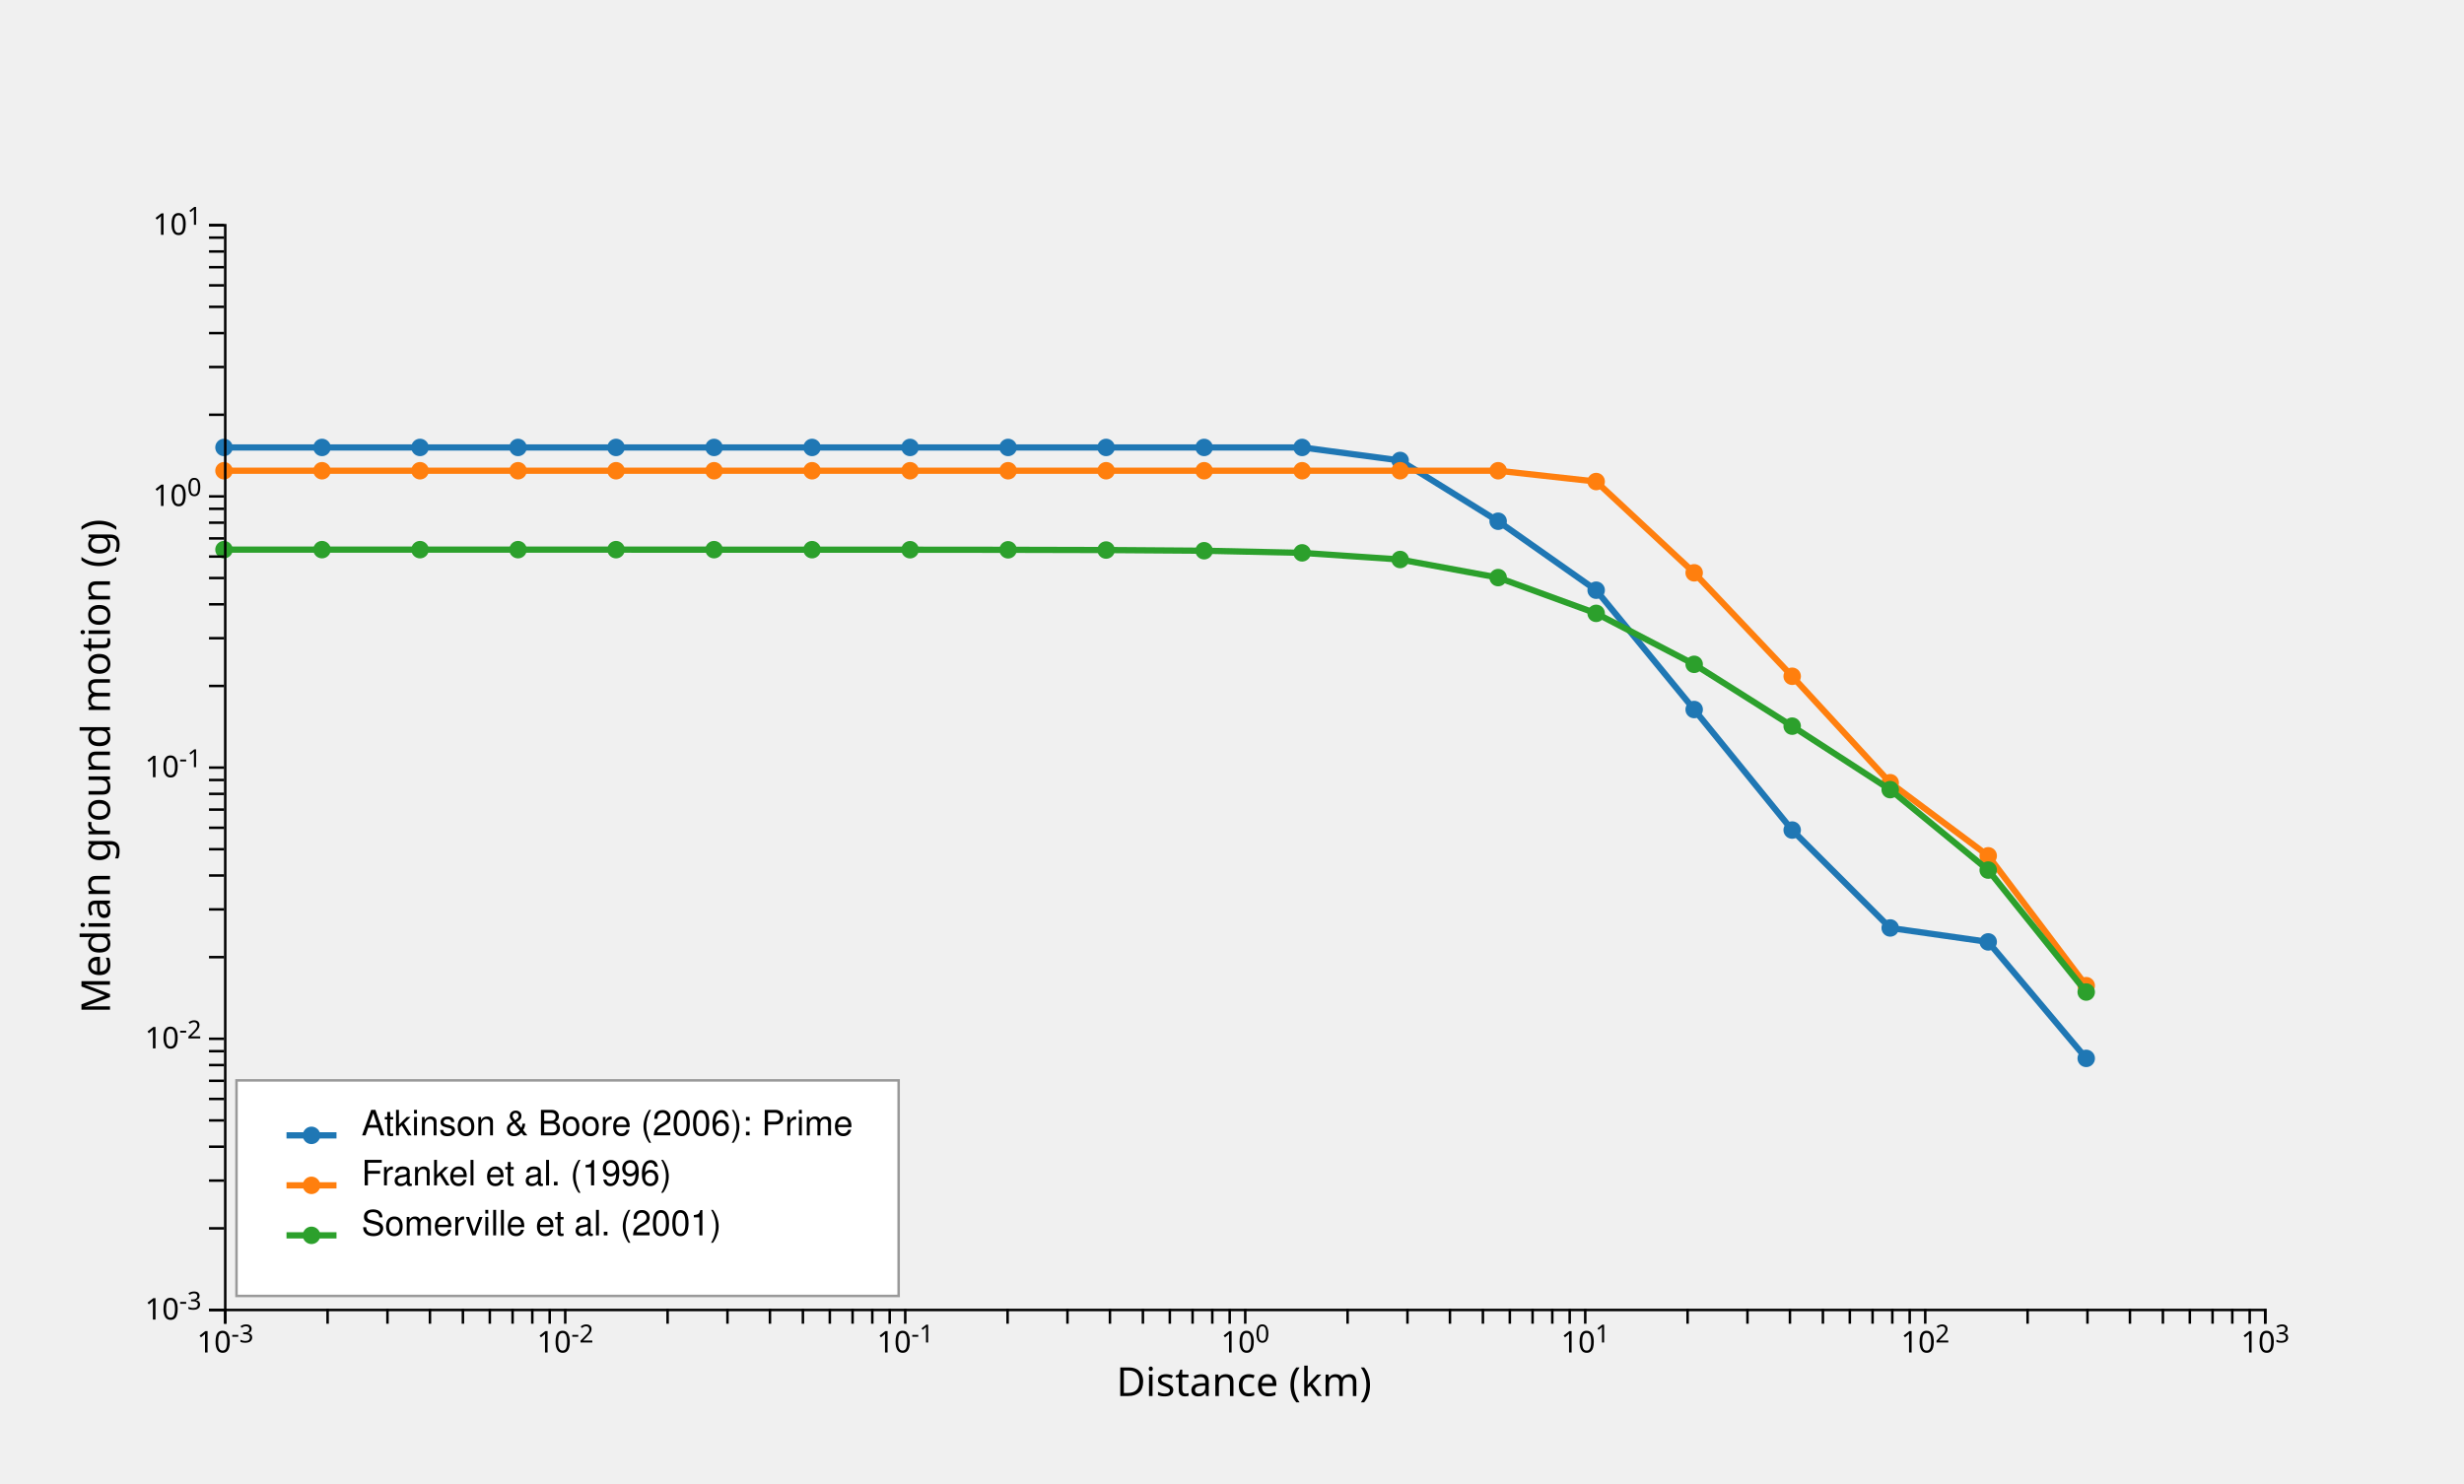
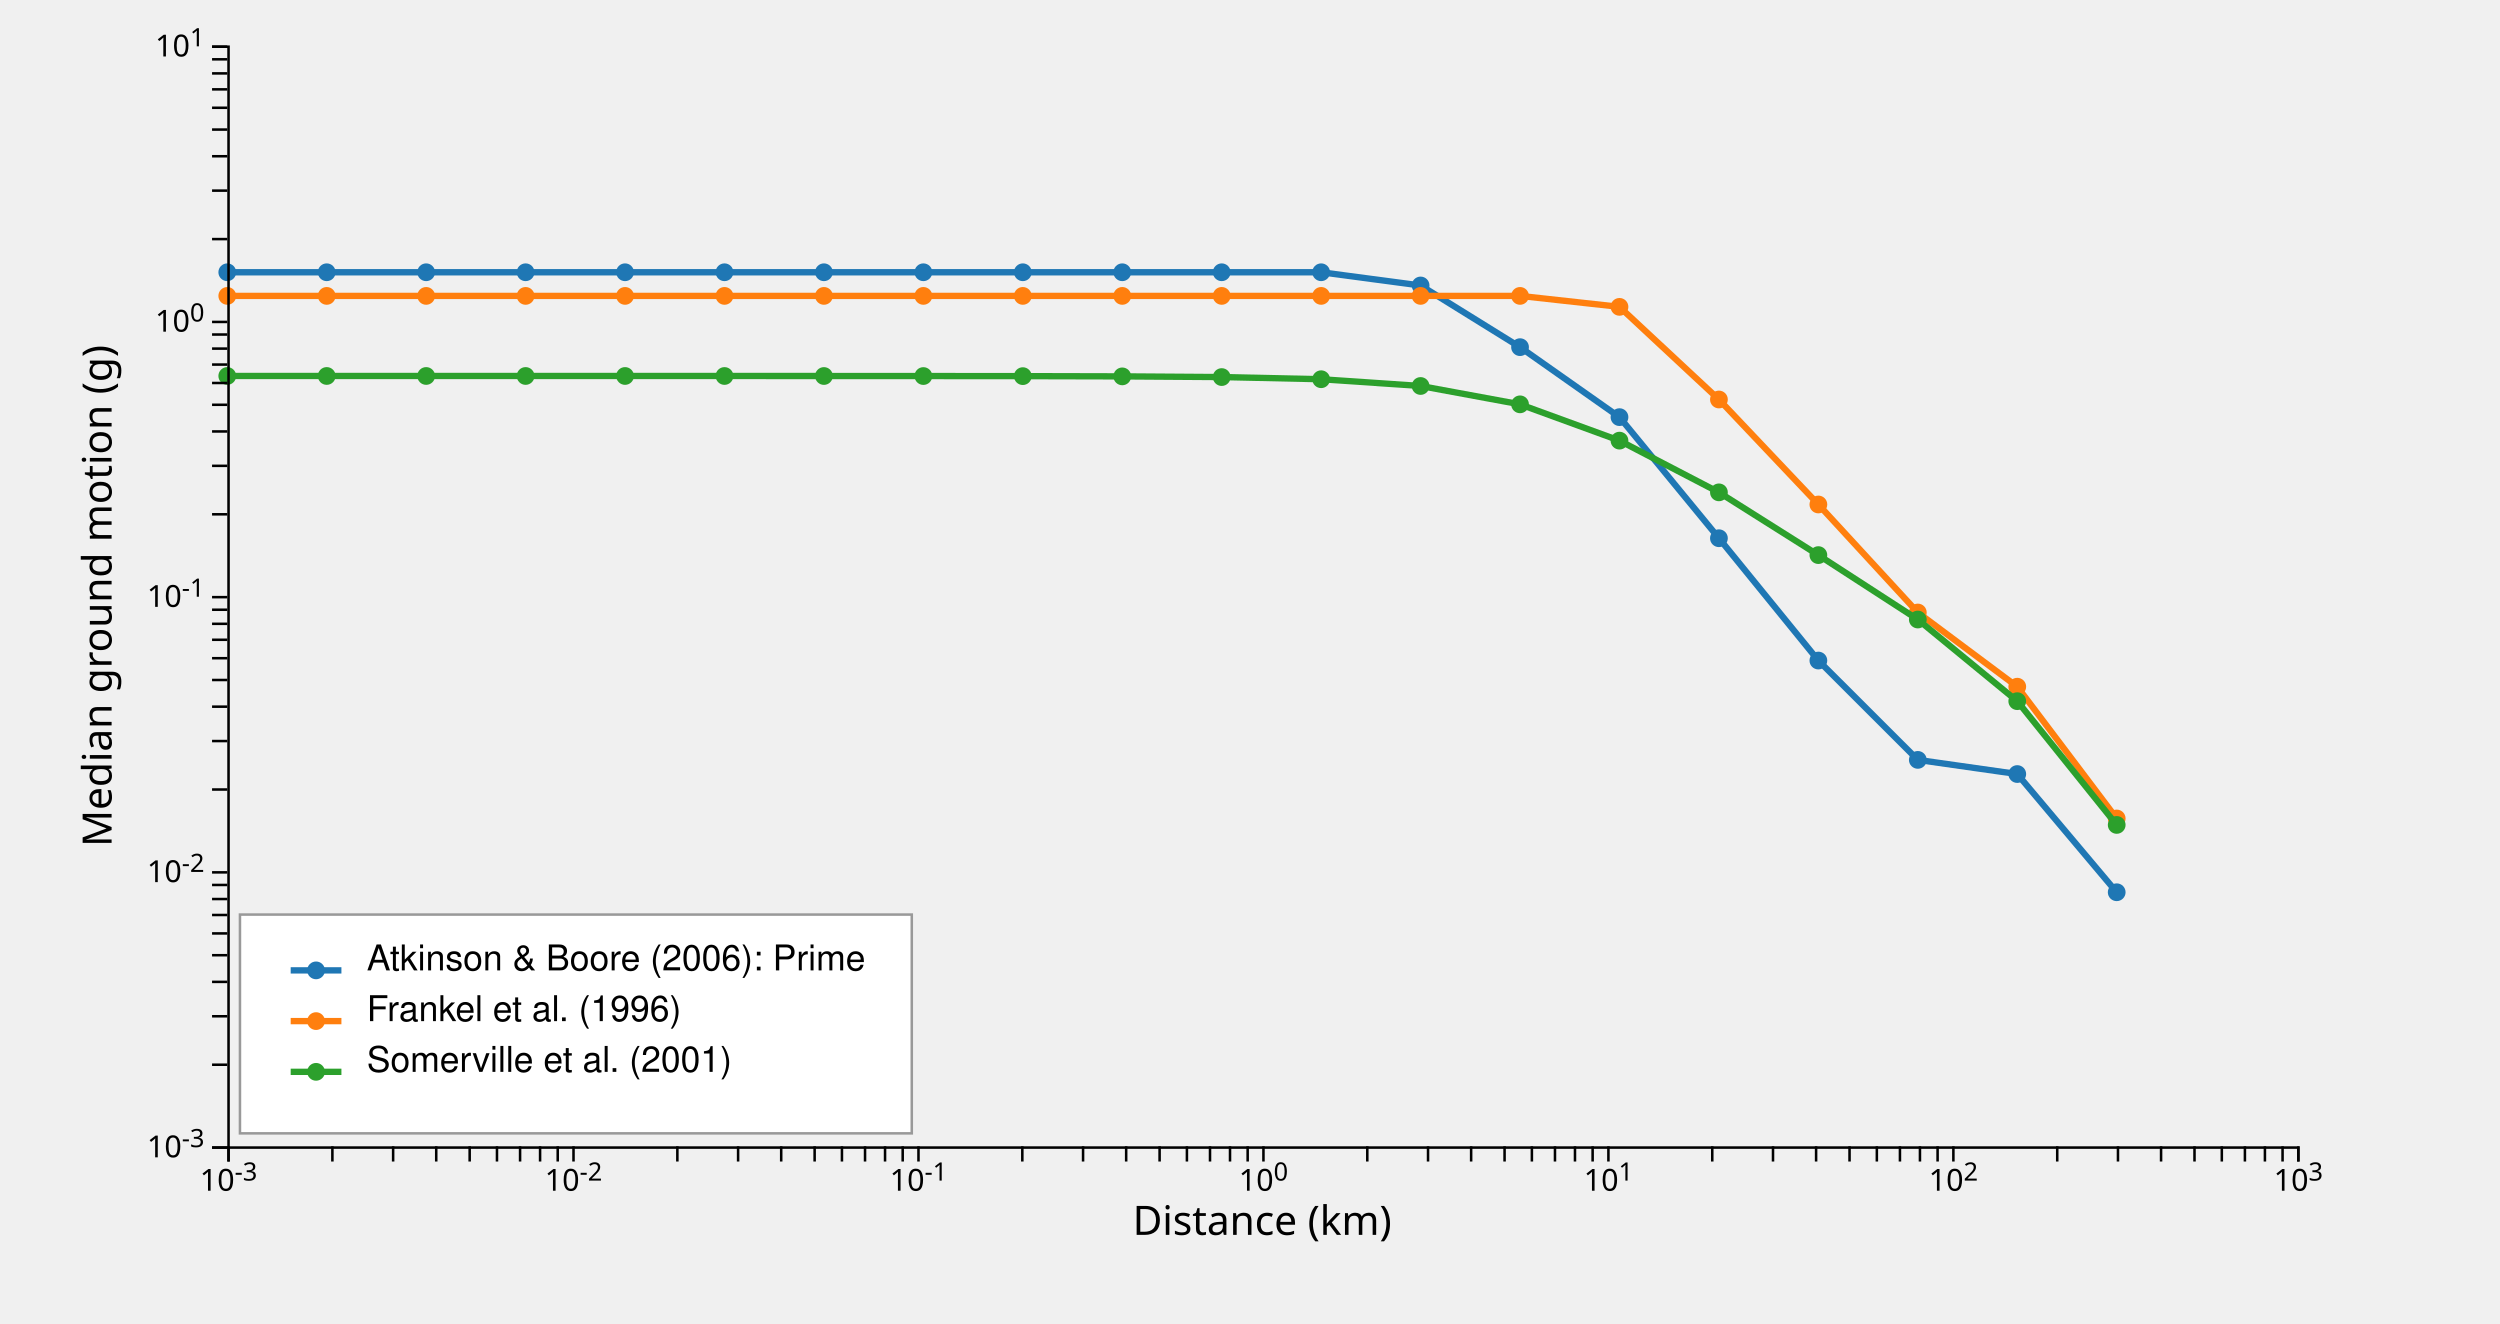
- <svg xmlns="http://www.w3.org/2000/svg" class="plot" version="1.1" height="636" width="1056" style="font-family: &quot;Helvetica Neue&quot;, Helvetica, Arial, sans-serif;">
-   <g class="plot" transform="translate(96,96) scale(1.071429)">
+ <svg xmlns="http://www.w3.org/2000/svg" class="plot" version="1.1" height="559.2" width="1056" style="font-family: &quot;Helvetica Neue&quot;, Helvetica, Arial, sans-serif;">
+   <g class="plot" transform="translate(96,19.2) scale(1.071429)">
    <g class="all-data">
      <g class="data" id="AB_06_PRIME" style="cursor: pointer;">
        <path class="line" d="M0,89.416L39.205,89.416L78.409,89.416L117.614,89.416L156.819,89.416L196.023,89.416L235.228,89.416L274.433,89.416L313.637,89.416L352.842,89.416L392.047,89.416L431.251,89.416L470.456,94.626L509.661,118.942L548.865,146.532L588.07,194.272L627.275,242.494L666.479,281.658L705.684,287.239L744.888,333.841" id="AB_06_PRIME" stroke="#1f77b4" stroke-width="2.5" fill="none" style="shape-rendering: geometricPrecision;" />
        <circle class="dot" id="AB_06_PRIME" cx="0" cy="89.416" r="3.5" fill="rgb(31, 119, 180)" />
        <circle class="dot" id="AB_06_PRIME" cx="39.205" cy="89.416" r="3.5" fill="rgb(31, 119, 180)" />
        <circle class="dot" id="AB_06_PRIME" cx="78.409" cy="89.416" r="3.5" fill="rgb(31, 119, 180)" />
        <circle class="dot" id="AB_06_PRIME" cx="117.614" cy="89.416" r="3.5" fill="rgb(31, 119, 180)" />
        <circle class="dot" id="AB_06_PRIME" cx="156.819" cy="89.416" r="3.5" fill="rgb(31, 119, 180)" />
        <circle class="dot" id="AB_06_PRIME" cx="196.023" cy="89.416" r="3.5" fill="rgb(31, 119, 180)" />
        <circle class="dot" id="AB_06_PRIME" cx="235.228" cy="89.416" r="3.5" fill="rgb(31, 119, 180)" />
        <circle class="dot" id="AB_06_PRIME" cx="274.433" cy="89.416" r="3.5" fill="rgb(31, 119, 180)" />
        <circle class="dot" id="AB_06_PRIME" cx="313.637" cy="89.416" r="3.5" fill="rgb(31, 119, 180)" />
        <circle class="dot" id="AB_06_PRIME" cx="352.842" cy="89.416" r="3.5" fill="rgb(31, 119, 180)" />
        <circle class="dot" id="AB_06_PRIME" cx="392.047" cy="89.416" r="3.5" fill="rgb(31, 119, 180)" />
        <circle class="dot" id="AB_06_PRIME" cx="431.251" cy="89.416" r="3.5" fill="rgb(31, 119, 180)" />
        <circle class="dot" id="AB_06_PRIME" cx="470.456" cy="94.626" r="3.5" fill="rgb(31, 119, 180)" />
        <circle class="dot" id="AB_06_PRIME" cx="509.661" cy="118.942" r="3.5" fill="rgb(31, 119, 180)" />
        <circle class="dot" id="AB_06_PRIME" cx="548.865" cy="146.532" r="3.5" fill="rgb(31, 119, 180)" />
        <circle class="dot" id="AB_06_PRIME" cx="588.07" cy="194.272" r="3.5" fill="rgb(31, 119, 180)" />
        <circle class="dot" id="AB_06_PRIME" cx="627.275" cy="242.494" r="3.5" fill="rgb(31, 119, 180)" />
        <circle class="dot" id="AB_06_PRIME" cx="666.479" cy="281.658" r="3.5" fill="rgb(31, 119, 180)" />
        <circle class="dot" id="AB_06_PRIME" cx="705.684" cy="287.239" r="3.5" fill="rgb(31, 119, 180)" />
        <circle class="dot" id="AB_06_PRIME" cx="744.888" cy="333.841" r="3.5" fill="rgb(31, 119, 180)" />
      </g>
      <g class="data" id="FRANKEL_96" style="cursor: pointer;">
        <path class="line" d="M0,98.735L39.205,98.735L78.409,98.735L117.614,98.735L156.819,98.735L196.023,98.735L235.228,98.735L274.433,98.735L313.637,98.735L352.842,98.735L392.047,98.735L431.251,98.735L470.456,98.735L509.661,98.735L548.865,103.059L588.07,139.576L627.275,180.967L666.479,223.555L705.684,252.8L744.888,304.757" id="FRANKEL_96" stroke="#ff7f0e" stroke-width="2.5" fill="none" style="shape-rendering: geometricPrecision;" />
        <circle class="dot" id="FRANKEL_96" cx="0" cy="98.735" r="3.5" fill="rgb(255, 127, 14)" />
        <circle class="dot" id="FRANKEL_96" cx="39.205" cy="98.735" r="3.5" fill="rgb(255, 127, 14)" />
        <circle class="dot" id="FRANKEL_96" cx="78.409" cy="98.735" r="3.5" fill="rgb(255, 127, 14)" />
        <circle class="dot" id="FRANKEL_96" cx="117.614" cy="98.735" r="3.5" fill="rgb(255, 127, 14)" />
        <circle class="dot" id="FRANKEL_96" cx="156.819" cy="98.735" r="3.5" fill="rgb(255, 127, 14)" />
        <circle class="dot" id="FRANKEL_96" cx="196.023" cy="98.735" r="3.5" fill="rgb(255, 127, 14)" />
        <circle class="dot" id="FRANKEL_96" cx="235.228" cy="98.735" r="3.5" fill="rgb(255, 127, 14)" />
        <circle class="dot" id="FRANKEL_96" cx="274.433" cy="98.735" r="3.5" fill="rgb(255, 127, 14)" />
        <circle class="dot" id="FRANKEL_96" cx="313.637" cy="98.735" r="3.5" fill="rgb(255, 127, 14)" />
        <circle class="dot" id="FRANKEL_96" cx="352.842" cy="98.735" r="3.5" fill="rgb(255, 127, 14)" />
        <circle class="dot" id="FRANKEL_96" cx="392.047" cy="98.735" r="3.5" fill="rgb(255, 127, 14)" />
        <circle class="dot" id="FRANKEL_96" cx="431.251" cy="98.735" r="3.5" fill="rgb(255, 127, 14)" />
        <circle class="dot" id="FRANKEL_96" cx="470.456" cy="98.735" r="3.5" fill="rgb(255, 127, 14)" />
        <circle class="dot" id="FRANKEL_96" cx="509.661" cy="98.735" r="3.5" fill="rgb(255, 127, 14)" />
        <circle class="dot" id="FRANKEL_96" cx="548.865" cy="103.059" r="3.5" fill="rgb(255, 127, 14)" />
        <circle class="dot" id="FRANKEL_96" cx="588.07" cy="139.576" r="3.5" fill="rgb(255, 127, 14)" />
        <circle class="dot" id="FRANKEL_96" cx="627.275" cy="180.967" r="3.5" fill="rgb(255, 127, 14)" />
        <circle class="dot" id="FRANKEL_96" cx="666.479" cy="223.555" r="3.5" fill="rgb(255, 127, 14)" />
        <circle class="dot" id="FRANKEL_96" cx="705.684" cy="252.8" r="3.5" fill="rgb(255, 127, 14)" />
        <circle class="dot" id="FRANKEL_96" cx="744.888" cy="304.757" r="3.5" fill="rgb(255, 127, 14)" />
      </g>
      <g class="data" id="SOMERVILLE_01" style="cursor: pointer;">
        <path class="line" d="M0,130.302L39.205,130.302L78.409,130.303L117.614,130.304L156.819,130.305L196.023,130.309L235.228,130.316L274.433,130.331L313.637,130.367L352.842,130.462L392.047,130.735L431.251,131.586L470.456,134.25L509.661,141.487L548.865,155.797L588.07,176.187L627.275,200.923L666.479,226.321L705.684,258.509L744.888,307.297" id="SOMERVILLE_01" stroke="#2ca02c" stroke-width="2.5" fill="none" style="shape-rendering: geometricPrecision;" />
        <circle class="dot" id="SOMERVILLE_01" cx="0" cy="130.302" r="3.5" fill="rgb(44, 160, 44)" />
        <circle class="dot" id="SOMERVILLE_01" cx="39.205" cy="130.302" r="3.5" fill="rgb(44, 160, 44)" />
        <circle class="dot" id="SOMERVILLE_01" cx="78.409" cy="130.303" r="3.5" fill="rgb(44, 160, 44)" />
        <circle class="dot" id="SOMERVILLE_01" cx="117.614" cy="130.304" r="3.5" fill="rgb(44, 160, 44)" />
        <circle class="dot" id="SOMERVILLE_01" cx="156.819" cy="130.305" r="3.5" fill="rgb(44, 160, 44)" />
        <circle class="dot" id="SOMERVILLE_01" cx="196.023" cy="130.309" r="3.5" fill="rgb(44, 160, 44)" />
        <circle class="dot" id="SOMERVILLE_01" cx="235.228" cy="130.316" r="3.5" fill="rgb(44, 160, 44)" />
        <circle class="dot" id="SOMERVILLE_01" cx="274.433" cy="130.331" r="3.5" fill="rgb(44, 160, 44)" />
        <circle class="dot" id="SOMERVILLE_01" cx="313.637" cy="130.367" r="3.5" fill="rgb(44, 160, 44)" />
        <circle class="dot" id="SOMERVILLE_01" cx="352.842" cy="130.462" r="3.5" fill="rgb(44, 160, 44)" />
        <circle class="dot" id="SOMERVILLE_01" cx="392.047" cy="130.735" r="3.5" fill="rgb(44, 160, 44)" />
        <circle class="dot" id="SOMERVILLE_01" cx="431.251" cy="131.586" r="3.5" fill="rgb(44, 160, 44)" />
        <circle class="dot" id="SOMERVILLE_01" cx="470.456" cy="134.25" r="3.5" fill="rgb(44, 160, 44)" />
        <circle class="dot" id="SOMERVILLE_01" cx="509.661" cy="141.487" r="3.5" fill="rgb(44, 160, 44)" />
        <circle class="dot" id="SOMERVILLE_01" cx="548.865" cy="155.797" r="3.5" fill="rgb(44, 160, 44)" />
        <circle class="dot" id="SOMERVILLE_01" cx="588.07" cy="176.187" r="3.5" fill="rgb(44, 160, 44)" />
        <circle class="dot" id="SOMERVILLE_01" cx="627.275" cy="200.923" r="3.5" fill="rgb(44, 160, 44)" />
        <circle class="dot" id="SOMERVILLE_01" cx="666.479" cy="226.321" r="3.5" fill="rgb(44, 160, 44)" />
        <circle class="dot" id="SOMERVILLE_01" cx="705.684" cy="258.509" r="3.5" fill="rgb(44, 160, 44)" />
        <circle class="dot" id="SOMERVILLE_01" cx="744.888" cy="307.297" r="3.5" fill="rgb(44, 160, 44)" />
      </g>
    </g>
    <g class="x-axis">
      <g class="x-tick" transform="translate(0,434)" fill="none" font-size="10" font-family="sans-serif" text-anchor="middle" style="font-size: 12px;">
        <text class="x-label" fill="black" text-anchor="middle" alignment-baseline="middle" x="408" y="34.922" style="font-size: 16px; font-weight: 500;">Distance (km)</text>
        <path class="domain" stroke="#000" d="M0.5,6V0.5H816.5V6" />
        <g class="tick" opacity="1" transform="translate(0.5,0)">
          <line stroke="#000" y2="6" />
          <text fill="#000" y="9" dy="0.71em">10<tspan font-size="10" style="baseline-shift: super;">-3</tspan>
          </text>
        </g>
        <g class="tick" opacity="1" transform="translate(41.44008,0)">
          <line stroke="#000" y2="6" />
          <text fill="#000" y="9" dy="0.71em" />
        </g>
        <g class="tick" opacity="1" transform="translate(65.38849,0)">
          <line stroke="#000" y2="6" />
          <text fill="#000" y="9" dy="0.71em" />
        </g>
        <g class="tick" opacity="1" transform="translate(82.38016,0)">
          <line stroke="#000" y2="6" />
          <text fill="#000" y="9" dy="0.71em" />
        </g>
        <g class="tick" opacity="1" transform="translate(95.55992,0)">
          <line stroke="#000" y2="6" />
          <text fill="#000" y="9" dy="0.71em" />
        </g>
        <g class="tick" opacity="1" transform="translate(106.3286,0)">
          <line stroke="#000" y2="6" />
          <text fill="#000" y="9" dy="0.71em" />
        </g>
        <g class="tick" opacity="1" transform="translate(115.4333,0)">
          <line stroke="#000" y2="6" />
          <text fill="#000" y="9" dy="0.71em" />
        </g>
        <g class="tick" opacity="1" transform="translate(123.3202,0)">
          <line stroke="#000" y2="6" />
          <text fill="#000" y="9" dy="0.71em" />
        </g>
        <g class="tick" opacity="1" transform="translate(130.277,0)">
          <line stroke="#000" y2="6" />
          <text fill="#000" y="9" dy="0.71em" />
        </g>
        <g class="tick" opacity="1" transform="translate(136.5,0)">
          <line stroke="#000" y2="6" />
          <text fill="#000" y="9" dy="0.71em">10<tspan font-size="10" style="baseline-shift: super;">-2</tspan>
          </text>
        </g>
        <g class="tick" opacity="1" transform="translate(177.4401,0)">
          <line stroke="#000" y2="6" />
          <text fill="#000" y="9" dy="0.71em" />
        </g>
        <g class="tick" opacity="1" transform="translate(201.3885,0)">
          <line stroke="#000" y2="6" />
          <text fill="#000" y="9" dy="0.71em" />
        </g>
        <g class="tick" opacity="1" transform="translate(218.3802,0)">
          <line stroke="#000" y2="6" />
          <text fill="#000" y="9" dy="0.71em" />
        </g>
        <g class="tick" opacity="1" transform="translate(231.5599,0)">
          <line stroke="#000" y2="6" />
          <text fill="#000" y="9" dy="0.71em" />
        </g>
        <g class="tick" opacity="1" transform="translate(242.3286,0)">
          <line stroke="#000" y2="6" />
          <text fill="#000" y="9" dy="0.71em" />
        </g>
        <g class="tick" opacity="1" transform="translate(251.4333,0)">
          <line stroke="#000" y2="6" />
          <text fill="#000" y="9" dy="0.71em" />
        </g>
        <g class="tick" opacity="1" transform="translate(259.3202,0)">
          <line stroke="#000" y2="6" />
          <text fill="#000" y="9" dy="0.71em" />
        </g>
        <g class="tick" opacity="1" transform="translate(266.277,0)">
          <line stroke="#000" y2="6" />
          <text fill="#000" y="9" dy="0.71em" />
        </g>
        <g class="tick" opacity="1" transform="translate(272.5,0)">
          <line stroke="#000" y2="6" />
          <text fill="#000" y="9" dy="0.71em">10<tspan font-size="10" style="baseline-shift: super;">-1</tspan>
          </text>
        </g>
        <g class="tick" opacity="1" transform="translate(313.4401,0)">
          <line stroke="#000" y2="6" />
          <text fill="#000" y="9" dy="0.71em" />
        </g>
        <g class="tick" opacity="1" transform="translate(337.3885,0)">
          <line stroke="#000" y2="6" />
          <text fill="#000" y="9" dy="0.71em" />
        </g>
        <g class="tick" opacity="1" transform="translate(354.3802,0)">
          <line stroke="#000" y2="6" />
          <text fill="#000" y="9" dy="0.71em" />
        </g>
        <g class="tick" opacity="1" transform="translate(367.5599,0)">
          <line stroke="#000" y2="6" />
          <text fill="#000" y="9" dy="0.71em" />
        </g>
        <g class="tick" opacity="1" transform="translate(378.3286,0)">
          <line stroke="#000" y2="6" />
          <text fill="#000" y="9" dy="0.71em" />
        </g>
        <g class="tick" opacity="1" transform="translate(387.4333,0)">
          <line stroke="#000" y2="6" />
          <text fill="#000" y="9" dy="0.71em" />
        </g>
        <g class="tick" opacity="1" transform="translate(395.3202,0)">
          <line stroke="#000" y2="6" />
          <text fill="#000" y="9" dy="0.71em" />
        </g>
        <g class="tick" opacity="1" transform="translate(402.277,0)">
          <line stroke="#000" y2="6" />
          <text fill="#000" y="9" dy="0.71em" />
        </g>
        <g class="tick" opacity="1" transform="translate(408.5,0)">
          <line stroke="#000" y2="6" />
          <text fill="#000" y="9" dy="0.71em">10<tspan font-size="10" style="baseline-shift: super;">0</tspan>
          </text>
        </g>
        <g class="tick" opacity="1" transform="translate(449.4401,0)">
          <line stroke="#000" y2="6" />
          <text fill="#000" y="9" dy="0.71em" />
        </g>
        <g class="tick" opacity="1" transform="translate(473.3885,0)">
          <line stroke="#000" y2="6" />
          <text fill="#000" y="9" dy="0.71em" />
        </g>
        <g class="tick" opacity="1" transform="translate(490.3802,0)">
          <line stroke="#000" y2="6" />
          <text fill="#000" y="9" dy="0.71em" />
        </g>
        <g class="tick" opacity="1" transform="translate(503.5599,0)">
          <line stroke="#000" y2="6" />
          <text fill="#000" y="9" dy="0.71em" />
        </g>
        <g class="tick" opacity="1" transform="translate(514.3286,0)">
          <line stroke="#000" y2="6" />
          <text fill="#000" y="9" dy="0.71em" />
        </g>
        <g class="tick" opacity="1" transform="translate(523.4333,0)">
          <line stroke="#000" y2="6" />
          <text fill="#000" y="9" dy="0.71em" />
        </g>
        <g class="tick" opacity="1" transform="translate(531.3202,0)">
          <line stroke="#000" y2="6" />
          <text fill="#000" y="9" dy="0.71em" />
        </g>
        <g class="tick" opacity="1" transform="translate(538.277,0)">
          <line stroke="#000" y2="6" />
          <text fill="#000" y="9" dy="0.71em" />
        </g>
        <g class="tick" opacity="1" transform="translate(544.5,0)">
          <line stroke="#000" y2="6" />
          <text fill="#000" y="9" dy="0.71em">10<tspan font-size="10" style="baseline-shift: super;">1</tspan>
          </text>
        </g>
        <g class="tick" opacity="1" transform="translate(585.4401,0)">
          <line stroke="#000" y2="6" />
          <text fill="#000" y="9" dy="0.71em" />
        </g>
        <g class="tick" opacity="1" transform="translate(609.3885,0)">
          <line stroke="#000" y2="6" />
          <text fill="#000" y="9" dy="0.71em" />
        </g>
        <g class="tick" opacity="1" transform="translate(626.3802,0)">
          <line stroke="#000" y2="6" />
          <text fill="#000" y="9" dy="0.71em" />
        </g>
        <g class="tick" opacity="1" transform="translate(639.5599,0)">
          <line stroke="#000" y2="6" />
          <text fill="#000" y="9" dy="0.71em" />
        </g>
        <g class="tick" opacity="1" transform="translate(650.3286,0)">
          <line stroke="#000" y2="6" />
          <text fill="#000" y="9" dy="0.71em" />
        </g>
        <g class="tick" opacity="1" transform="translate(659.4333,0)">
          <line stroke="#000" y2="6" />
          <text fill="#000" y="9" dy="0.71em" />
        </g>
        <g class="tick" opacity="1" transform="translate(667.3202,0)">
          <line stroke="#000" y2="6" />
          <text fill="#000" y="9" dy="0.71em" />
        </g>
        <g class="tick" opacity="1" transform="translate(674.277,0)">
          <line stroke="#000" y2="6" />
          <text fill="#000" y="9" dy="0.71em" />
        </g>
        <g class="tick" opacity="1" transform="translate(680.5,0)">
          <line stroke="#000" y2="6" />
          <text fill="#000" y="9" dy="0.71em">10<tspan font-size="10" style="baseline-shift: super;">2</tspan>
          </text>
        </g>
        <g class="tick" opacity="1" transform="translate(721.4401,0)">
          <line stroke="#000" y2="6" />
          <text fill="#000" y="9" dy="0.71em" />
        </g>
        <g class="tick" opacity="1" transform="translate(745.3885,0)">
          <line stroke="#000" y2="6" />
          <text fill="#000" y="9" dy="0.71em" />
        </g>
        <g class="tick" opacity="1" transform="translate(762.3802,0)">
          <line stroke="#000" y2="6" />
          <text fill="#000" y="9" dy="0.71em" />
        </g>
        <g class="tick" opacity="1" transform="translate(775.5599,0)">
          <line stroke="#000" y2="6" />
          <text fill="#000" y="9" dy="0.71em" />
        </g>
        <g class="tick" opacity="1" transform="translate(786.3286,0)">
          <line stroke="#000" y2="6" />
          <text fill="#000" y="9" dy="0.71em" />
        </g>
        <g class="tick" opacity="1" transform="translate(795.4333,0)">
          <line stroke="#000" y2="6" />
          <text fill="#000" y="9" dy="0.71em" />
        </g>
        <g class="tick" opacity="1" transform="translate(803.3202,0)">
          <line stroke="#000" y2="6" />
          <text fill="#000" y="9" dy="0.71em" />
        </g>
        <g class="tick" opacity="1" transform="translate(810.277,0)">
          <line stroke="#000" y2="6" />
          <text fill="#000" y="9" dy="0.71em" />
        </g>
        <g class="tick" opacity="1" transform="translate(816.5,0)">
          <line stroke="#000" y2="6" />
          <text fill="#000" y="9" dy="0.71em">10<tspan font-size="10" style="baseline-shift: super;">3</tspan>
          </text>
        </g>
      </g>
    </g>
    <g class="y-axis">
      <g class="y-tick" fill="none" font-size="10" font-family="sans-serif" text-anchor="end" style="font-size: 12px;">
        <text class="y-label" fill="black" transform="rotate(-90)" alignment-baseline="middle" text-anchor="middle" x="-217" y="-45.602" style="font-size: 16px; font-weight: 500;">Median ground motion (g)</text>
        <path class="domain" stroke="#000" d="M-6,434.5H0.5V0.5H-6" />
        <g class="tick" opacity="1" transform="translate(0,434.5)">
          <line stroke="#000" x2="-6" />
          <text fill="#000" x="-9" dy="0.32em">10<tspan font-size="10" style="baseline-shift: super;">-3</tspan>
          </text>
        </g>
        <g class="tick" opacity="1" transform="translate(0,401.8382)">
          <line stroke="#000" x2="-6" />
          <text fill="#000" x="-9" dy="0.32em" />
        </g>
        <g class="tick" opacity="1" transform="translate(0,382.7323)">
          <line stroke="#000" x2="-6" />
          <text fill="#000" x="-9" dy="0.32em" />
        </g>
        <g class="tick" opacity="1" transform="translate(0,369.1765)">
          <line stroke="#000" x2="-6" />
          <text fill="#000" x="-9" dy="0.32em" />
        </g>
        <g class="tick" opacity="1" transform="translate(0,358.6618)">
          <line stroke="#000" x2="-6" />
          <text fill="#000" x="-9" dy="0.32em" />
        </g>
        <g class="tick" opacity="1" transform="translate(0,350.0706)">
          <line stroke="#000" x2="-6" />
          <text fill="#000" x="-9" dy="0.32em" />
        </g>
        <g class="tick" opacity="1" transform="translate(0,342.8069)">
          <line stroke="#000" x2="-6" />
          <text fill="#000" x="-9" dy="0.32em" />
        </g>
        <g class="tick" opacity="1" transform="translate(0,336.5147)">
          <line stroke="#000" x2="-6" />
          <text fill="#000" x="-9" dy="0.32em" />
        </g>
        <g class="tick" opacity="1" transform="translate(0,330.9647)">
          <line stroke="#000" x2="-6" />
          <text fill="#000" x="-9" dy="0.32em" />
        </g>
        <g class="tick" opacity="1" transform="translate(0,326)">
          <line stroke="#000" x2="-6" />
          <text fill="#000" x="-9" dy="0.32em">10<tspan font-size="10" style="baseline-shift: super;">-2</tspan>
          </text>
        </g>
        <g class="tick" opacity="1" transform="translate(0,293.3382)">
          <line stroke="#000" x2="-6" />
          <text fill="#000" x="-9" dy="0.32em" />
        </g>
        <g class="tick" opacity="1" transform="translate(0,274.2323)">
          <line stroke="#000" x2="-6" />
          <text fill="#000" x="-9" dy="0.32em" />
        </g>
        <g class="tick" opacity="1" transform="translate(0,260.6765)">
          <line stroke="#000" x2="-6" />
          <text fill="#000" x="-9" dy="0.32em" />
        </g>
        <g class="tick" opacity="1" transform="translate(0,250.1618)">
          <line stroke="#000" x2="-6" />
          <text fill="#000" x="-9" dy="0.32em" />
        </g>
        <g class="tick" opacity="1" transform="translate(0,241.5706)">
          <line stroke="#000" x2="-6" />
          <text fill="#000" x="-9" dy="0.32em" />
        </g>
        <g class="tick" opacity="1" transform="translate(0,234.3069)">
          <line stroke="#000" x2="-6" />
          <text fill="#000" x="-9" dy="0.32em" />
        </g>
        <g class="tick" opacity="1" transform="translate(0,228.0147)">
          <line stroke="#000" x2="-6" />
          <text fill="#000" x="-9" dy="0.32em" />
        </g>
        <g class="tick" opacity="1" transform="translate(0,222.4647)">
          <line stroke="#000" x2="-6" />
          <text fill="#000" x="-9" dy="0.32em" />
        </g>
        <g class="tick" opacity="1" transform="translate(0,217.5)">
          <line stroke="#000" x2="-6" />
          <text fill="#000" x="-9" dy="0.32em">10<tspan font-size="10" style="baseline-shift: super;">-1</tspan>
          </text>
        </g>
        <g class="tick" opacity="1" transform="translate(0,184.8382)">
          <line stroke="#000" x2="-6" />
          <text fill="#000" x="-9" dy="0.32em" />
        </g>
        <g class="tick" opacity="1" transform="translate(0,165.7323)">
          <line stroke="#000" x2="-6" />
          <text fill="#000" x="-9" dy="0.32em" />
        </g>
        <g class="tick" opacity="1" transform="translate(0,152.1765)">
          <line stroke="#000" x2="-6" />
          <text fill="#000" x="-9" dy="0.32em" />
        </g>
        <g class="tick" opacity="1" transform="translate(0,141.6618)">
          <line stroke="#000" x2="-6" />
          <text fill="#000" x="-9" dy="0.32em" />
        </g>
        <g class="tick" opacity="1" transform="translate(0,133.0706)">
          <line stroke="#000" x2="-6" />
          <text fill="#000" x="-9" dy="0.32em" />
        </g>
        <g class="tick" opacity="1" transform="translate(0,125.8069)">
          <line stroke="#000" x2="-6" />
          <text fill="#000" x="-9" dy="0.32em" />
        </g>
        <g class="tick" opacity="1" transform="translate(0,119.5147)">
          <line stroke="#000" x2="-6" />
          <text fill="#000" x="-9" dy="0.32em" />
        </g>
        <g class="tick" opacity="1" transform="translate(0,113.9647)">
          <line stroke="#000" x2="-6" />
          <text fill="#000" x="-9" dy="0.32em" />
        </g>
        <g class="tick" opacity="1" transform="translate(0,109)">
          <line stroke="#000" x2="-6" />
          <text fill="#000" x="-9" dy="0.32em">10<tspan font-size="10" style="baseline-shift: super;">0</tspan>
          </text>
        </g>
        <g class="tick" opacity="1" transform="translate(0,76.33825)">
          <line stroke="#000" x2="-6" />
          <text fill="#000" x="-9" dy="0.32em" />
        </g>
        <g class="tick" opacity="1" transform="translate(0,57.23234)">
          <line stroke="#000" x2="-6" />
          <text fill="#000" x="-9" dy="0.32em" />
        </g>
        <g class="tick" opacity="1" transform="translate(0,43.67649)">
          <line stroke="#000" x2="-6" />
          <text fill="#000" x="-9" dy="0.32em" />
        </g>
        <g class="tick" opacity="1" transform="translate(0,33.16175)">
          <line stroke="#000" x2="-6" />
          <text fill="#000" x="-9" dy="0.32em" />
        </g>
        <g class="tick" opacity="1" transform="translate(0,24.57059)">
          <line stroke="#000" x2="-6" />
          <text fill="#000" x="-9" dy="0.32em" />
        </g>
        <g class="tick" opacity="1" transform="translate(0,17.30686)">
          <line stroke="#000" x2="-6" />
          <text fill="#000" x="-9" dy="0.32em" />
        </g>
        <g class="tick" opacity="1" transform="translate(0,11.01474)">
          <line stroke="#000" x2="-6" />
          <text fill="#000" x="-9" dy="0.32em" />
        </g>
        <g class="tick" opacity="1" transform="translate(0,5.464688)">
          <line stroke="#000" x2="-6" />
          <text fill="#000" x="-9" dy="0.32em" />
        </g>
        <g class="tick" opacity="1" transform="translate(0,0.5)">
          <line stroke="#000" x2="-6" />
          <text fill="#000" x="-9" dy="0.32em">10<tspan font-size="10" style="baseline-shift: super;">1</tspan>
          </text>
        </g>
      </g>
    </g>
    <g class="d3-tooltip" />
    <g class="legend">
      <g class="outlines">
        <rect class="outer" height="86.25" width="264.859" stroke="#999" fill="white" transform="translate(5,342.6406)" />
        <rect class="inner" height="56.25" width="224.859" x="20" y="15" fill="white" transform="translate(5,342.6406)" />
      </g>
      <g class="legend-entries" transform="translate(5,342.6406)">
        <g class="legend-entry" id="AB_06_PRIME" transform="translate(20,22)" style="cursor: pointer; font-size: 14px;">
          <text class="legend-text" x="30" y="0" alignment-baseline="central">Atkinson &amp; Boore (2006): Prime</text>
          <line class="legend-line" x2="20" y1="0" y2="0" stroke-width="2.5" stroke="#1f77b4" fill="none" />
          <circle class="legend-circle" cx="10" cy="0" r="3.5" fill="#1f77b4" />
        </g>
        <g class="legend-entry" id="FRANKEL_96" transform="translate(20,22)" style="cursor: pointer; font-size: 14px;">
          <text class="legend-text" x="30" y="20" alignment-baseline="central">Frankel et al. (1996)</text>
          <line class="legend-line" x2="20" y1="20" y2="20" stroke-width="2.5" stroke="#ff7f0e" fill="none" />
          <circle class="legend-circle" cx="10" cy="20" r="3.5" fill="#ff7f0e" />
        </g>
        <g class="legend-entry" id="SOMERVILLE_01" transform="translate(20,22)" style="cursor: pointer; font-size: 14px;">
          <text class="legend-text" x="30" y="40" alignment-baseline="central">Somerville et al. (2001)</text>
          <line class="legend-line" x2="20" y1="40" y2="40" stroke-width="2.5" stroke="#2ca02c" fill="none" />
          <circle class="legend-circle" cx="10" cy="40" r="3.5" fill="#2ca02c" />
        </g>
      </g>
    </g>
    <text class="plot-title" x="408" y="-40" text-anchor="middle" alignment-baseline="text-after-edge" style="font-size: 20px;" />
  </g>
</svg>
